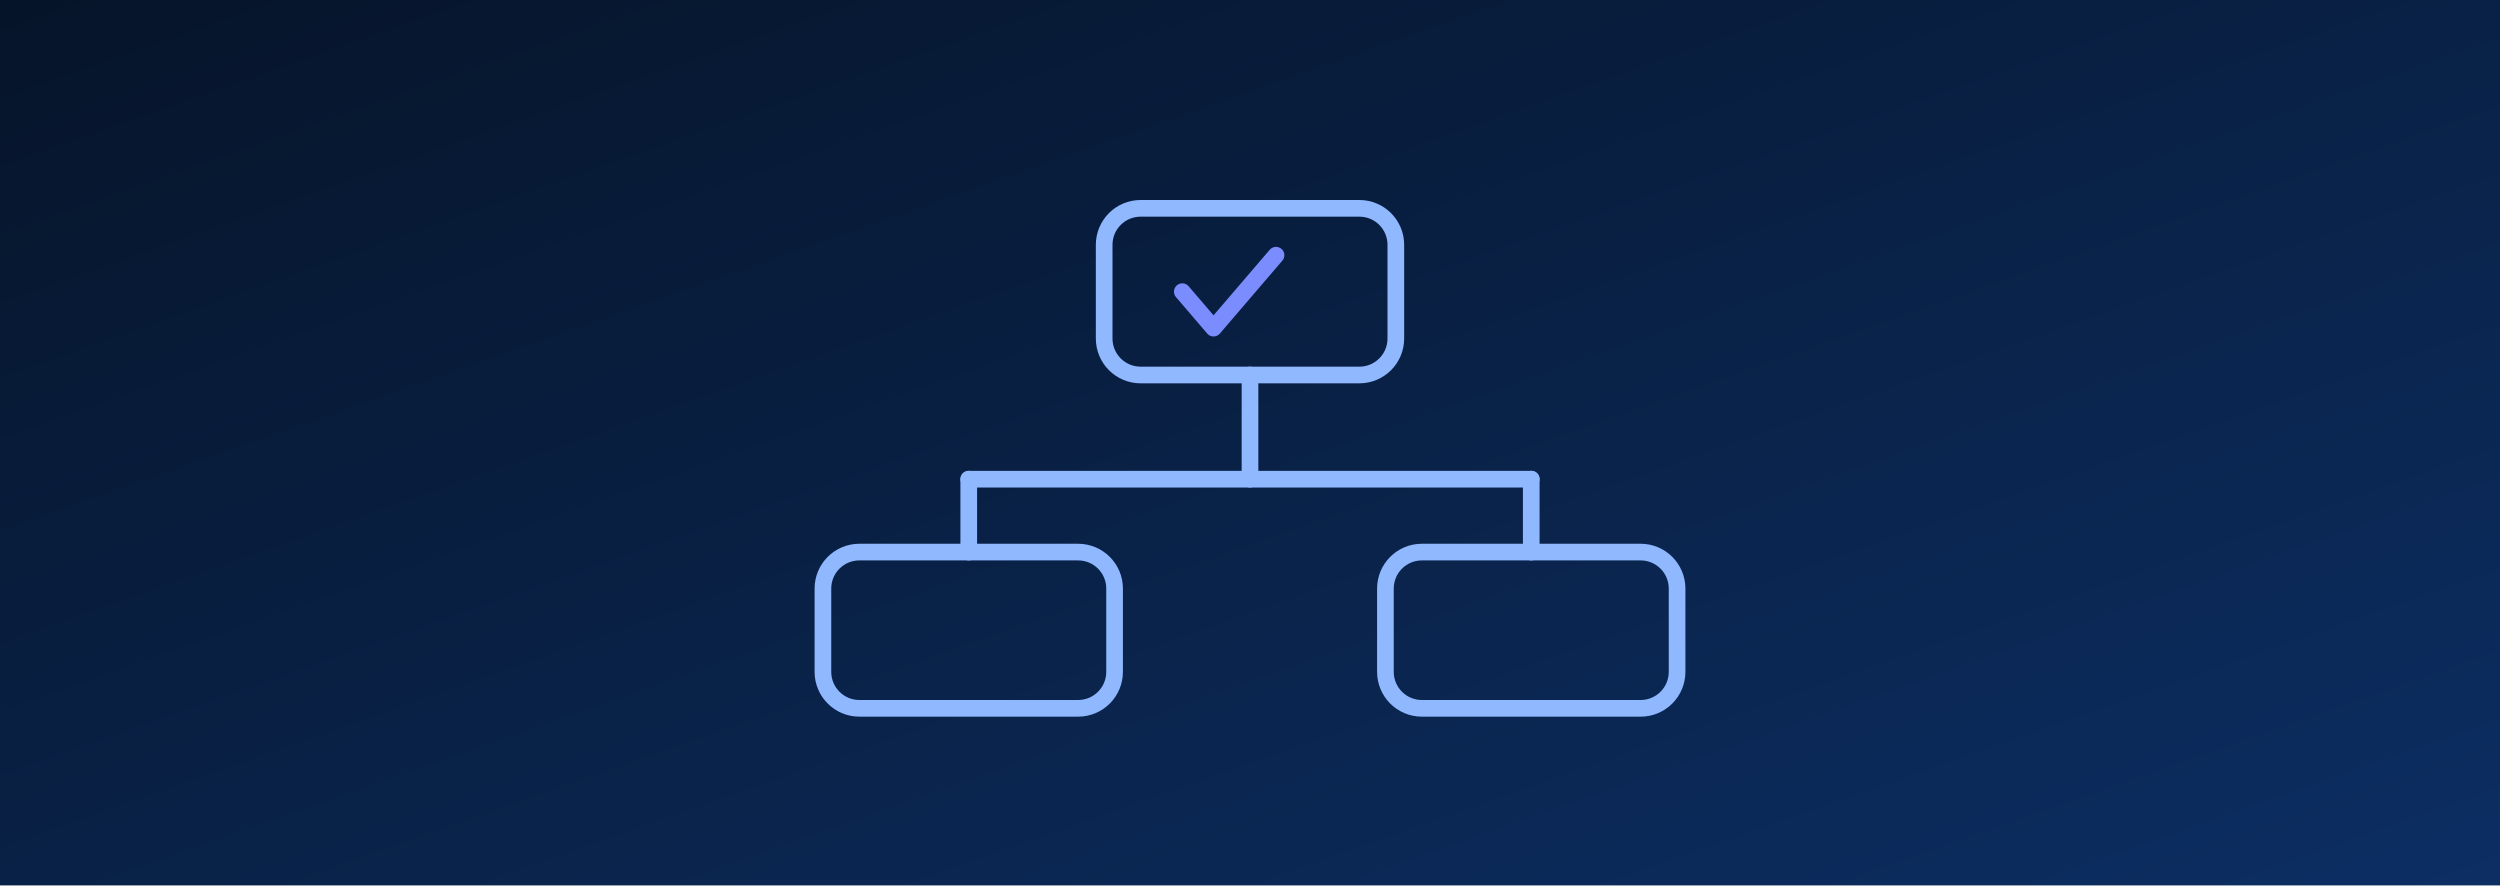
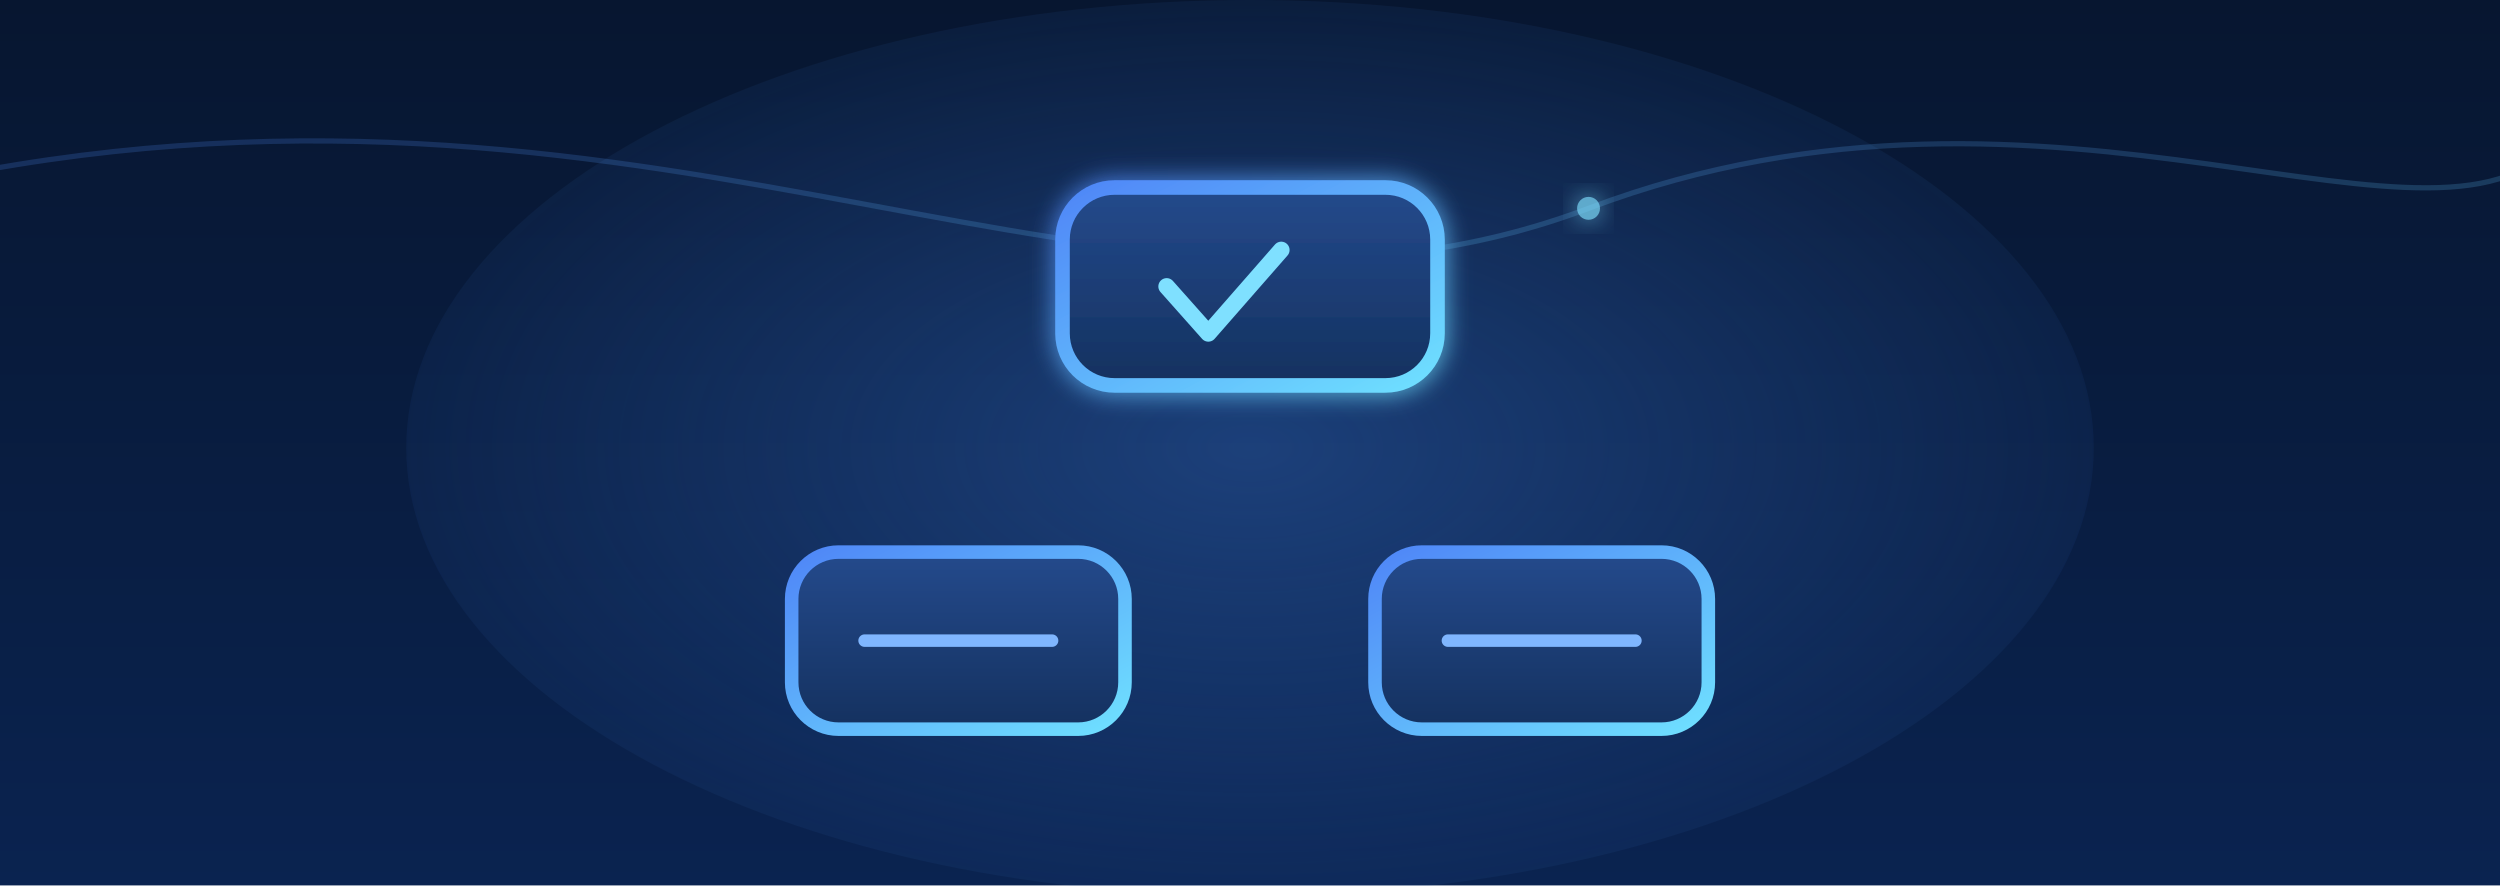
- <svg xmlns="http://www.w3.org/2000/svg" viewBox="0 0 480 170" role="img" aria-label="An executive node sponsoring two governed workstreams">
+ <svg xmlns="http://www.w3.org/2000/svg" viewBox="0 0 480 170" role="img" aria-label="A glowing executive node sponsoring two governed workstreams">
  <defs>
-     <linearGradient id="g" x1="0" y1="0" x2="1" y2="1">
-       <stop offset="0" stop-color="#061429" />
-       <stop offset="1" stop-color="#0c2e63" />
+     <linearGradient id="bgg" x1="0" y1="0" x2="0" y2="1">
+       <stop offset="0" stop-color="#071630" />
+       <stop offset="1" stop-color="#0a2350" />
    </linearGradient>
+     <radialGradient id="halo" cx="0.5" cy="0.5" r="0.62">
+       <stop offset="0" stop-color="#2f63b4" stop-opacity="0.5" />
+       <stop offset="1" stop-color="#2f63b4" stop-opacity="0" />
+     </radialGradient>
+     <linearGradient id="s" x1="0" y1="0" x2="1" y2="1">
+       <stop offset="0" stop-color="#4f86f7" />
+       <stop offset="1" stop-color="#6fe0ff" />
+     </linearGradient>
+     <linearGradient id="panel" x1="0" y1="0" x2="0" y2="1">
+       <stop offset="0" stop-color="#244a8c" />
+       <stop offset="1" stop-color="#14315f" />
+     </linearGradient>
+     <linearGradient id="area" x1="0" y1="0" x2="0" y2="1">
+       <stop offset="0" stop-color="#4f86f7" stop-opacity="0.45" />
+       <stop offset="1" stop-color="#4f86f7" stop-opacity="0" />
+     </linearGradient>
+     <filter id="gl" x="-60%" y="-60%" width="220%" height="220%">
+       <feGaussianBlur stdDeviation="2.3" result="b" />
+       <feMerge>
+         <feMergeNode in="b" />
+         <feMergeNode in="SourceGraphic" />
+       </feMerge>
+     </filter>
  </defs>
-   <rect width="480" height="170" fill="url(#g)" />
-   <g stroke="#8fb8ff" stroke-width="3.2" fill="none" stroke-linecap="round" stroke-linejoin="round">
-     <rect x="212" y="40" width="56" height="32" rx="7" />
-     <path d="M227 56 l6 7 l12 -14" stroke="#7b8cff" />
-     <line x1="240" y1="72" x2="240" y2="92" />
-     <line x1="186" y1="92" x2="294" y2="92" />
-     <line x1="186" y1="92" x2="186" y2="106" />
-     <line x1="294" y1="92" x2="294" y2="106" />
-     <rect x="158" y="106" width="56" height="30" rx="7" />
-     <rect x="266" y="106" width="56" height="30" rx="7" />
+   <rect width="480" height="170" fill="url(#bgg)" />
+   <ellipse cx="240" cy="86" rx="162" ry="86" fill="url(#halo)" />
+   <path d="M-10 34 C 130 6,215 74,305 40 S 470 56,492 26" fill="none" stroke="url(#s)" stroke-width="1" opacity="0.20" />
+   <circle cx="305" cy="40" r="2.2" fill="#7fe0ff" filter="url(#gl)" opacity="0.7" />
+   <g fill="none" stroke="url(#s)" stroke-width="3.4" stroke-linecap="round" stroke-linejoin="round">
+     <rect x="204" y="36" width="72" height="38" rx="10" fill="url(#panel)" stroke="url(#s)" stroke-width="2.8" filter="url(#gl)" />
+     <path d="M224 55 l8 9 l14 -16" stroke="#7fe0ff" stroke-width="3.2" />
+     <g filter="url(#gl)">
+       <line x1="240" y1="74" x2="240" y2="92" />
+       <line x1="184" y1="92" x2="296" y2="92" />
+       <line x1="184" y1="92" x2="184" y2="106" />
+       <line x1="296" y1="92" x2="296" y2="106" />
+     </g>
+     <g fill="url(#panel)" stroke="url(#s)" stroke-width="2.6">
+       <rect x="152" y="106" width="64" height="34" rx="9" />
+       <rect x="264" y="106" width="64" height="34" rx="9" />
+     </g>
+     <g stroke="#7fb6ff" stroke-width="2.4">
+       <line x1="166" y1="123" x2="202" y2="123" />
+       <line x1="278" y1="123" x2="314" y2="123" />
+     </g>
  </g>
</svg>
